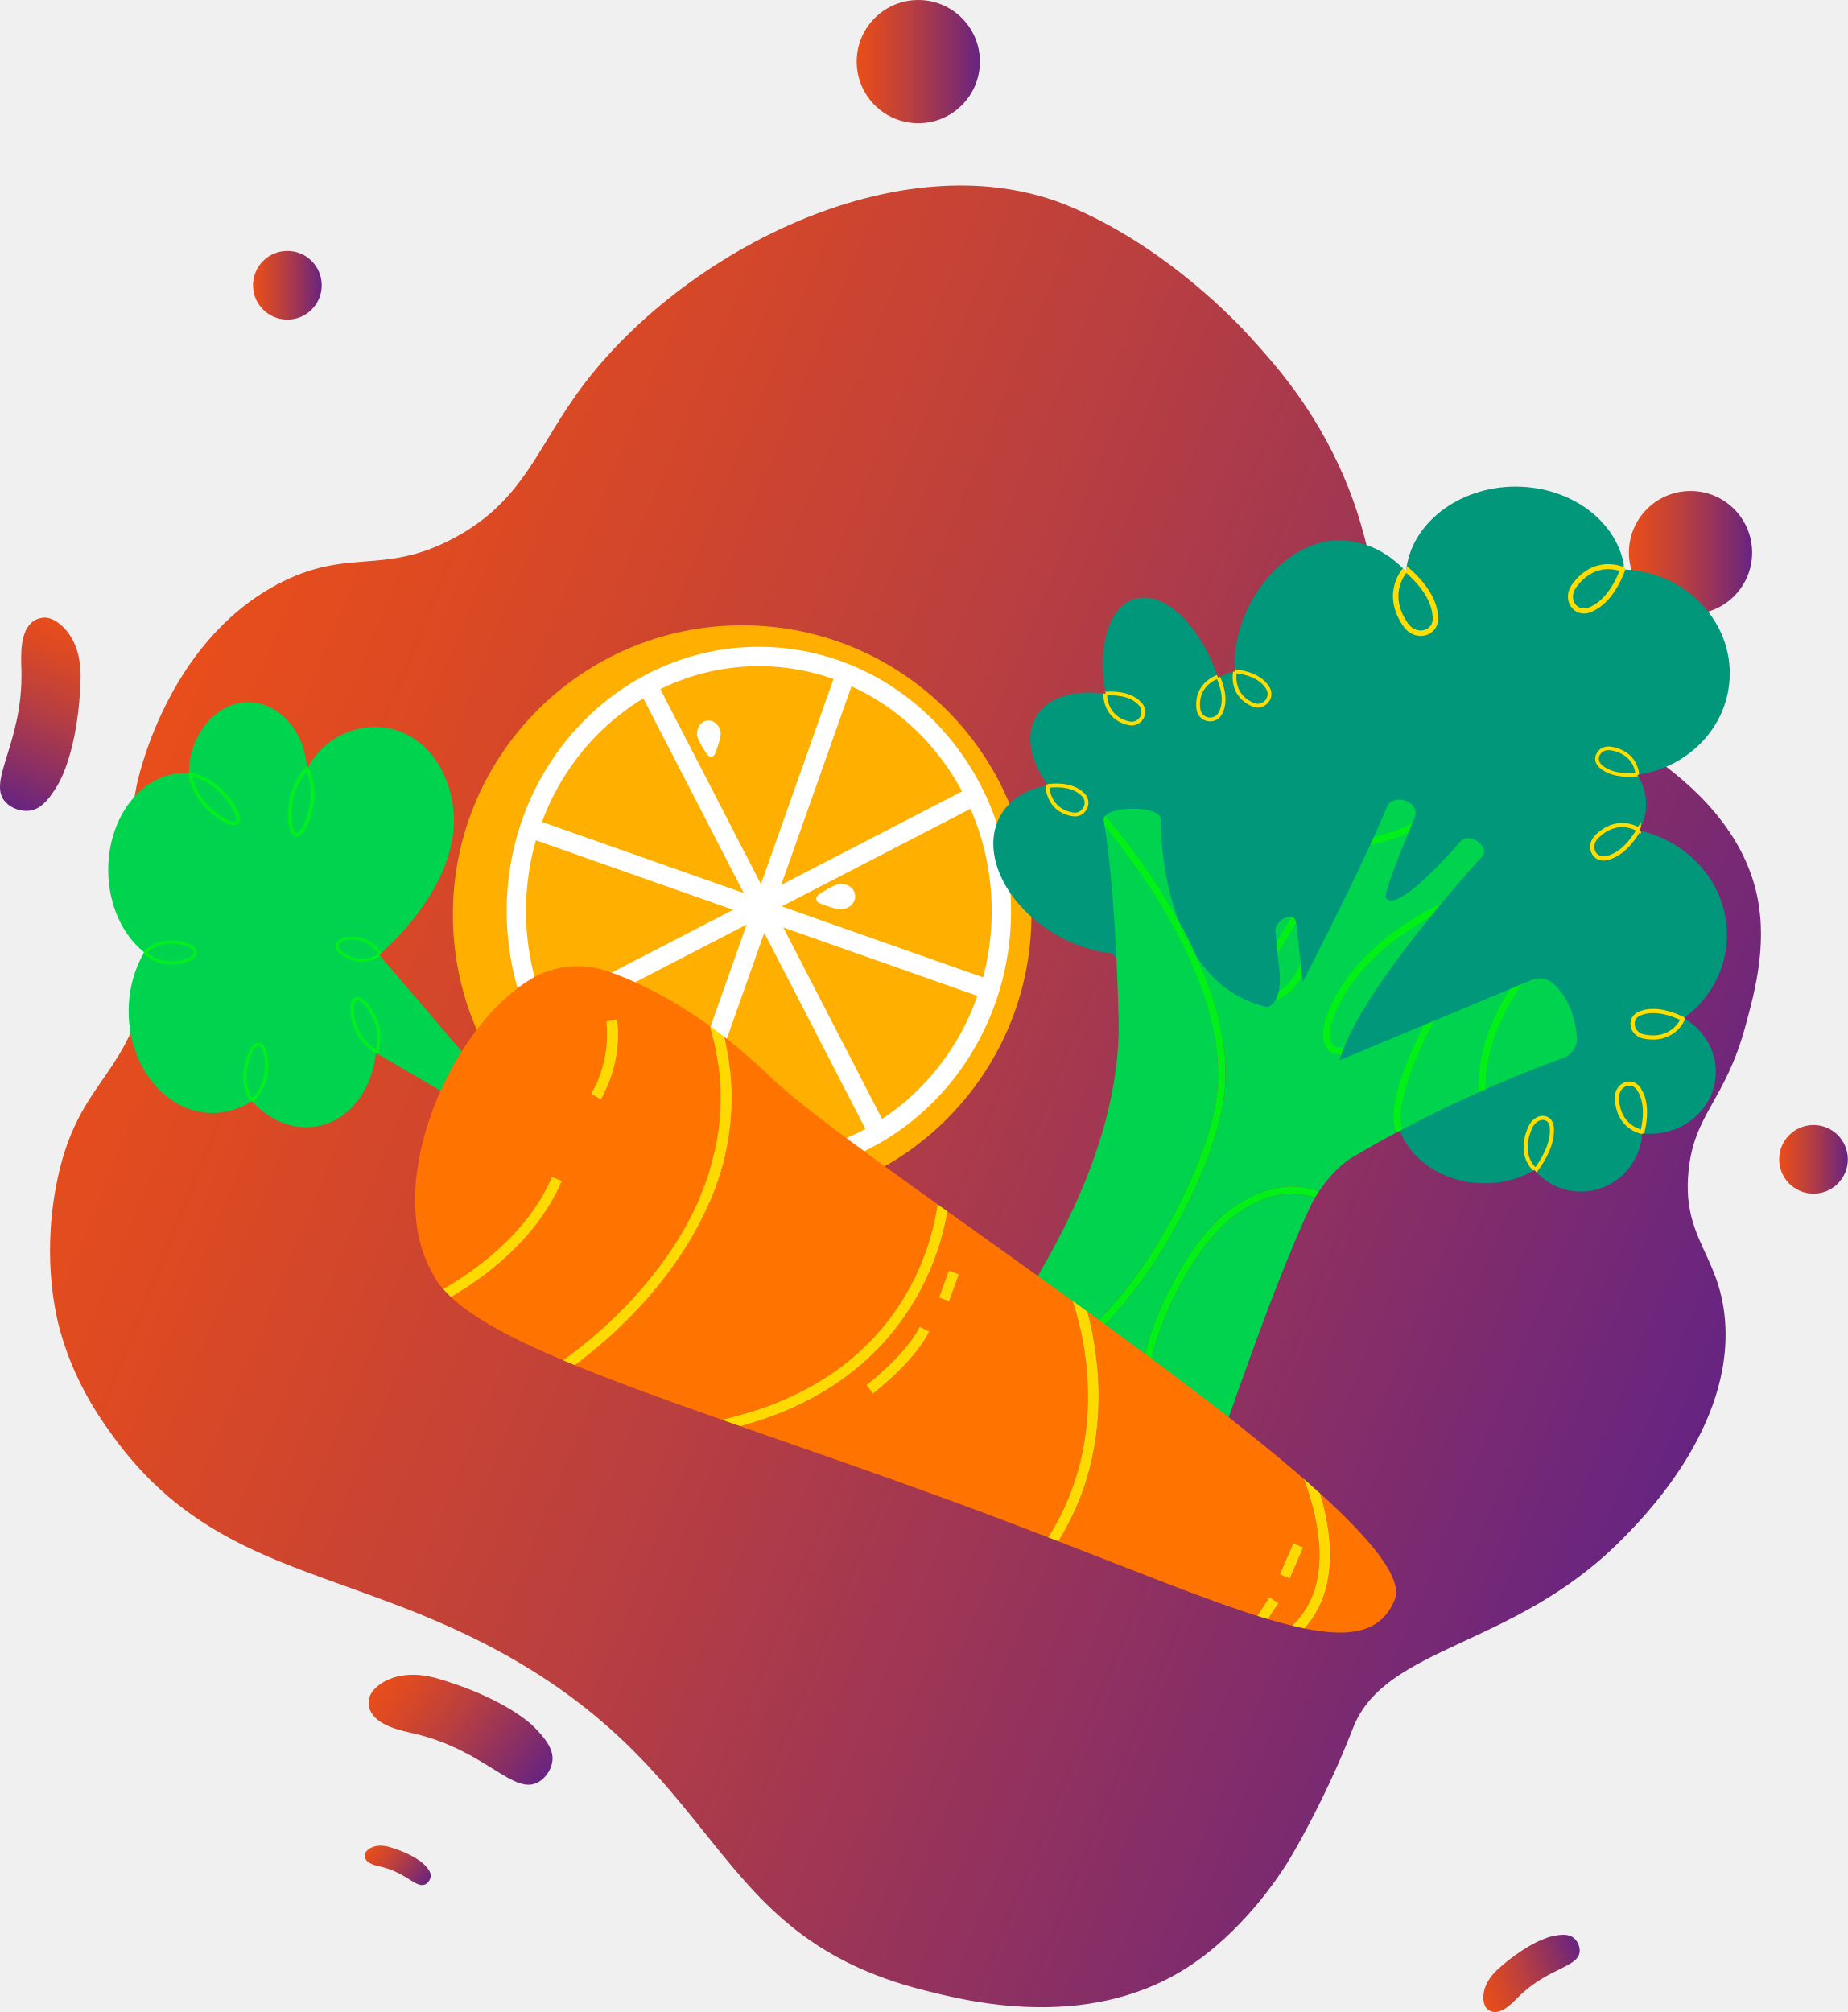
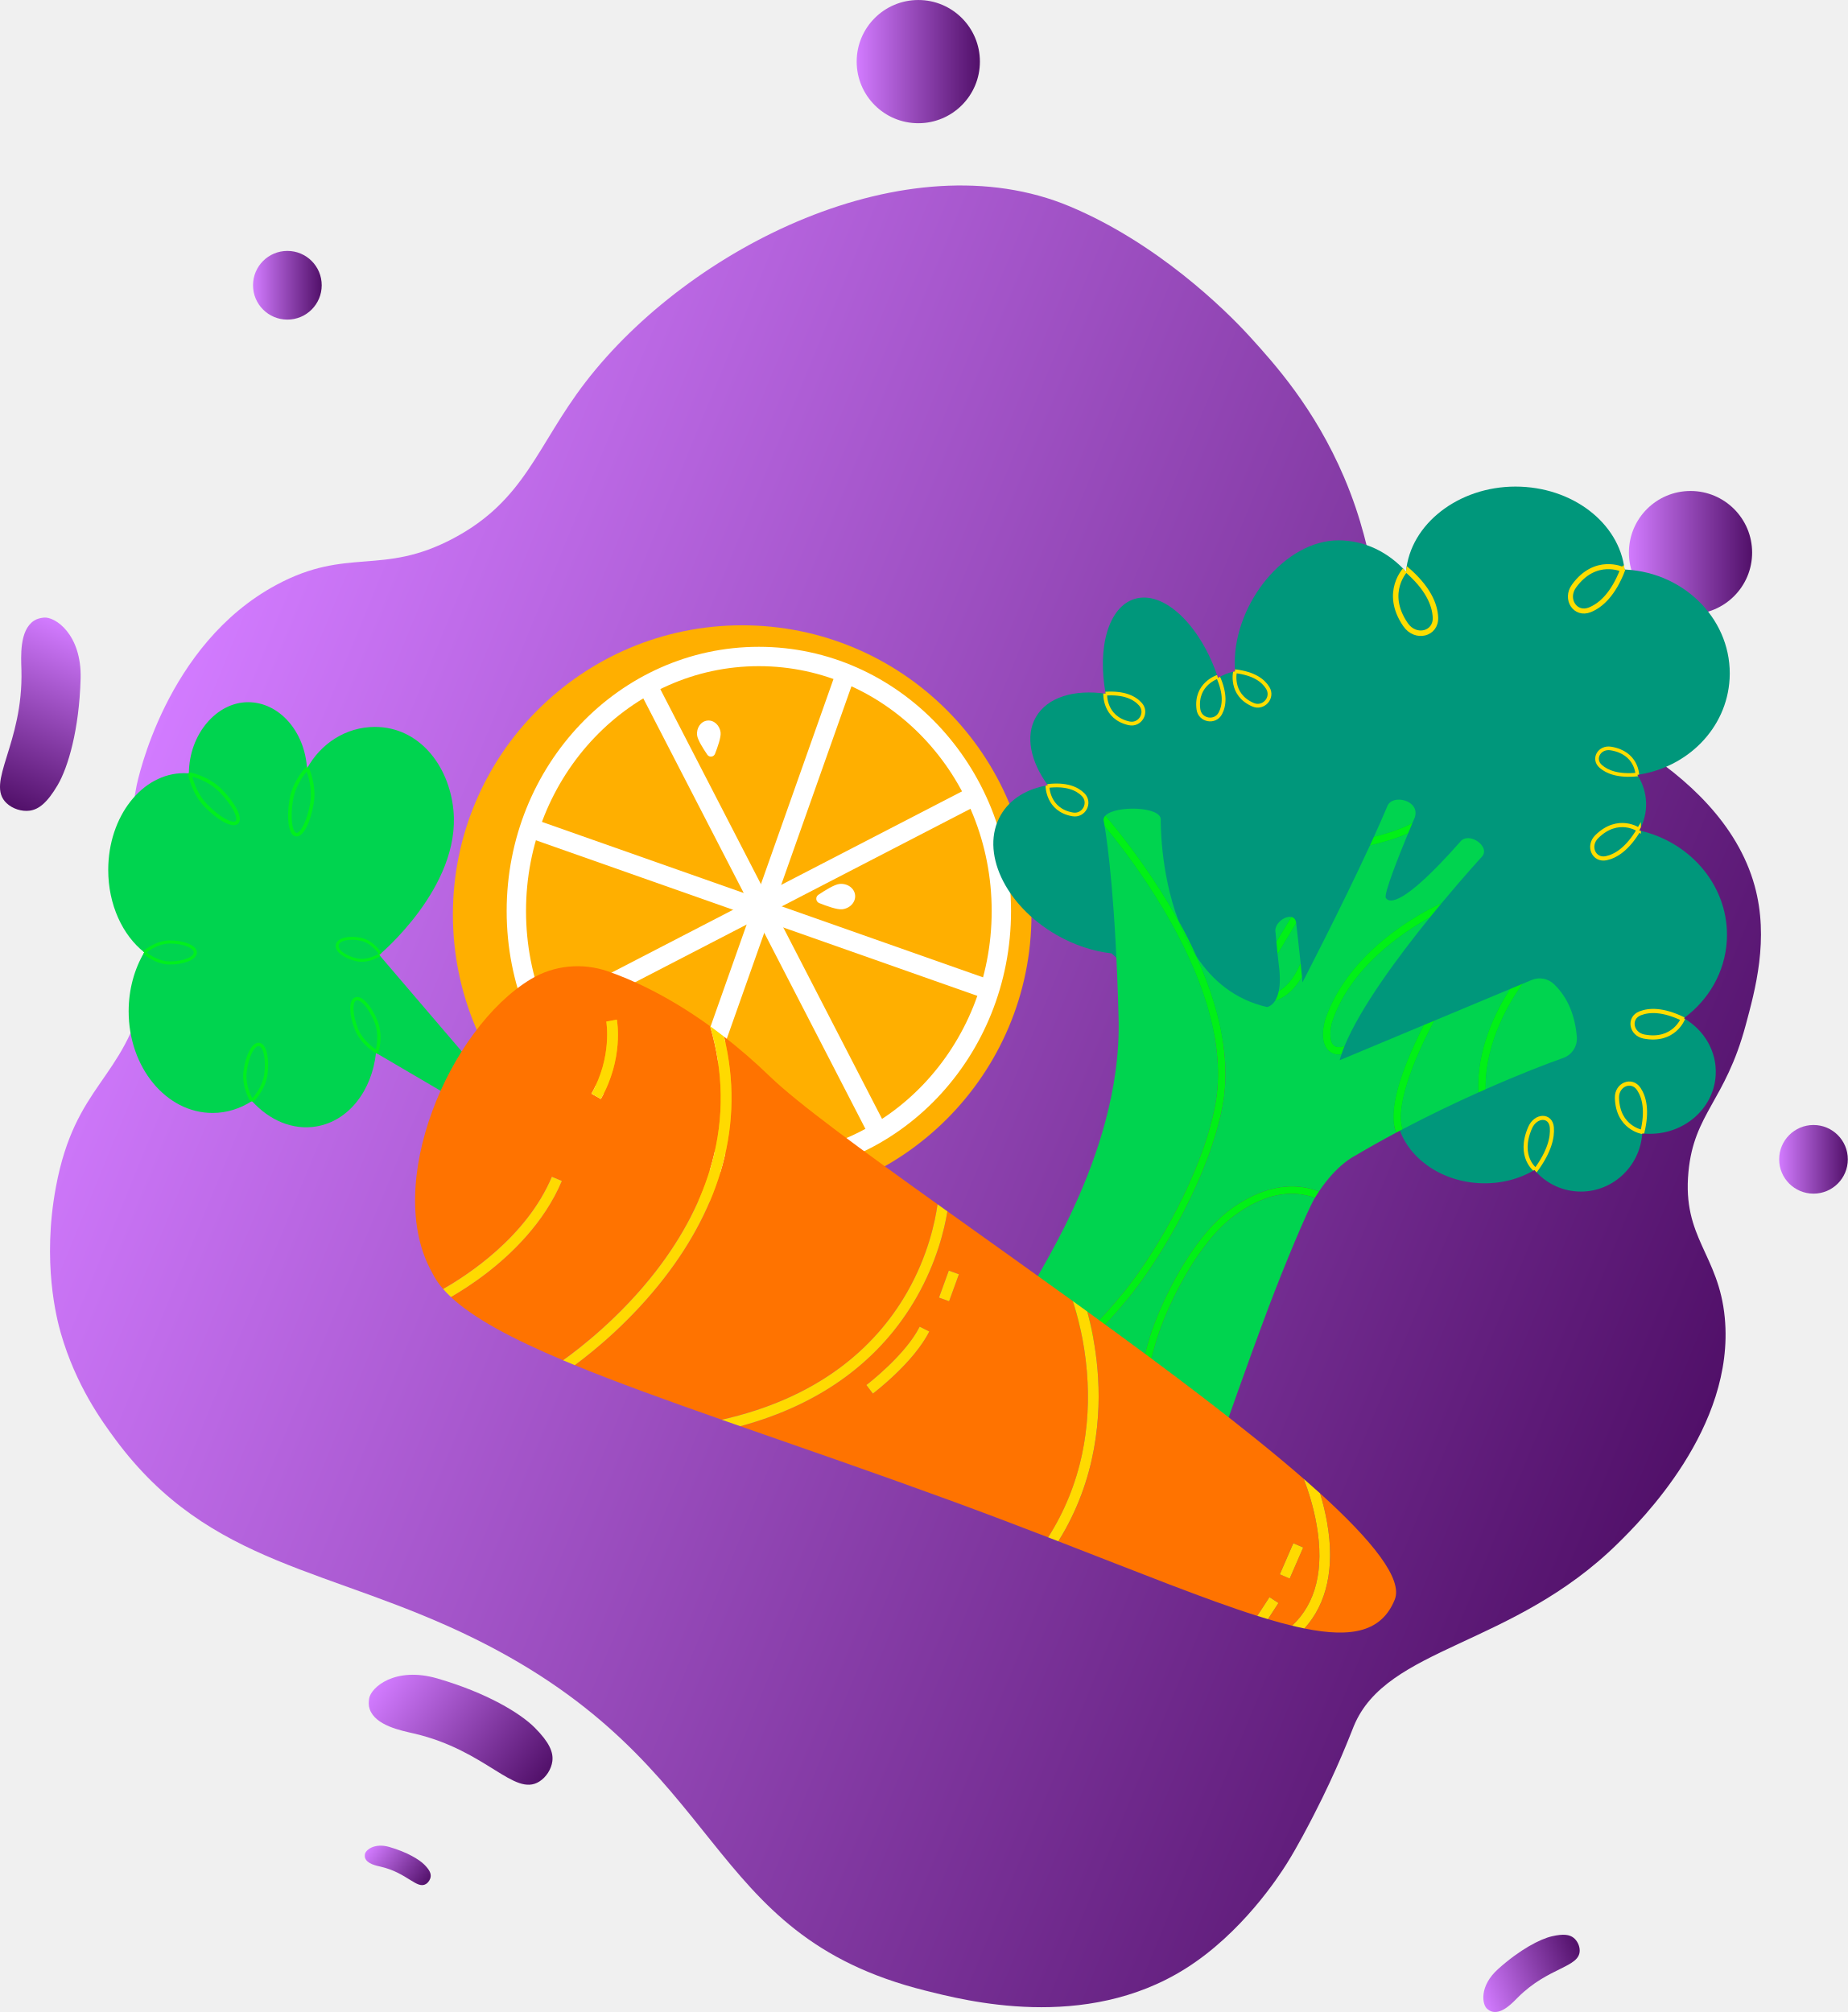
<svg xmlns="http://www.w3.org/2000/svg" xmlns:xlink="http://www.w3.org/1999/xlink" id="Capa_2" data-name="Capa 2" viewBox="0 0 1718.22 1871.07">
  <defs>
-     <linearGradient id="Degradado_sin_nombre_54" data-name="Degradado sin nombre 54" x1="1741.77" y1="5287.55" x2="3320.83" y2="5287.55" gradientTransform="translate(533.02 -4854.33) rotate(22.33)" gradientUnits="userSpaceOnUse">
-       <stop offset="0" stop-color="#e84e1b" />
-       <stop offset=".15" stop-color="#db4924" />
-       <stop offset=".43" stop-color="#ba3f3f" />
-       <stop offset=".81" stop-color="#842d69" />
-       <stop offset="1" stop-color="#662482" />
+     <linearGradient id="Degradado_sin_nombre_728" data-name="Degradado sin nombre 728" x1="1741.77" y1="5287.55" x2="3320.83" y2="5287.55" gradientTransform="translate(533.02 -4854.33) rotate(22.33)" gradientUnits="userSpaceOnUse">
+       <stop offset="0" stop-color="#d27bff" />
+       <stop offset="1" stop-color="#511069" />
    </linearGradient>
-     <linearGradient id="Degradado_sin_nombre_54-2" data-name="Degradado sin nombre 54" x1="796.59" y1="57.3" x2="911.19" y2="57.3" gradientTransform="matrix(1,0,0,1,0,0)" xlink:href="#Degradado_sin_nombre_54" />
-     <linearGradient id="Degradado_sin_nombre_54-3" data-name="Degradado sin nombre 54" x1="235.26" y1="265.28" x2="299.16" y2="265.28" gradientTransform="matrix(1,0,0,1,0,0)" xlink:href="#Degradado_sin_nombre_54" />
-     <linearGradient id="Degradado_sin_nombre_54-4" data-name="Degradado sin nombre 54" x1="1514.64" y1="513.88" x2="1629.25" y2="513.88" gradientTransform="matrix(1,0,0,1,0,0)" xlink:href="#Degradado_sin_nombre_54" />
-     <linearGradient id="Degradado_sin_nombre_54-5" data-name="Degradado sin nombre 54" x1="1654.37" y1="1078.12" x2="1718.22" y2="1078.12" gradientTransform="matrix(1,0,0,1,0,0)" xlink:href="#Degradado_sin_nombre_54" />
-     <linearGradient id="Degradado_sin_nombre_54-6" data-name="Degradado sin nombre 54" x1="3727.54" y1="6427.31" x2="3903.53" y2="6427.31" gradientTransform="translate(1244.3 -5822.78) rotate(36.94)" xlink:href="#Degradado_sin_nombre_54" />
-     <linearGradient id="Degradado_sin_nombre_54-7" data-name="Degradado sin nombre 54" x1="17343.03" y1="7332.22" x2="17519.01" y2="7332.22" gradientTransform="translate(13437.06 -12676.33) rotate(112.31)" xlink:href="#Degradado_sin_nombre_54" />
-     <linearGradient id="Degradado_sin_nombre_54-8" data-name="Degradado sin nombre 54" x1="-41" y1="-4606.33" x2="60.72" y2="-4606.33" gradientTransform="translate(3081.78 6130.93) rotate(-21.23)" xlink:href="#Degradado_sin_nombre_54" />
-     <linearGradient id="Degradado_sin_nombre_54-9" data-name="Degradado sin nombre 54" x1="3812.34" y1="6564.82" x2="3875.5" y2="6564.82" gradientTransform="translate(1244.3 -5822.78) rotate(36.94)" xlink:href="#Degradado_sin_nombre_54" />
+     <linearGradient id="Degradado_sin_nombre_728-2" data-name="Degradado sin nombre 728" x1="796.59" y1="57.3" x2="911.19" y2="57.3" gradientTransform="matrix(1,0,0,1,0,0)" xlink:href="#Degradado_sin_nombre_728" />
+     <linearGradient id="Degradado_sin_nombre_728-3" data-name="Degradado sin nombre 728" x1="235.26" y1="265.28" x2="299.16" y2="265.28" gradientTransform="matrix(1,0,0,1,0,0)" xlink:href="#Degradado_sin_nombre_728" />
+     <linearGradient id="Degradado_sin_nombre_728-4" data-name="Degradado sin nombre 728" x1="1514.64" y1="513.88" x2="1629.25" y2="513.88" gradientTransform="matrix(1,0,0,1,0,0)" xlink:href="#Degradado_sin_nombre_728" />
+     <linearGradient id="Degradado_sin_nombre_728-5" data-name="Degradado sin nombre 728" x1="1654.37" y1="1078.12" x2="1718.22" y2="1078.12" gradientTransform="matrix(1,0,0,1,0,0)" xlink:href="#Degradado_sin_nombre_728" />
+     <linearGradient id="Degradado_sin_nombre_728-6" data-name="Degradado sin nombre 728" x1="3727.54" y1="6427.31" x2="3903.53" y2="6427.31" gradientTransform="translate(1244.3 -5822.78) rotate(36.94)" xlink:href="#Degradado_sin_nombre_728" />
+     <linearGradient id="Degradado_sin_nombre_728-7" data-name="Degradado sin nombre 728" x1="17343.03" y1="7332.22" x2="17519.01" y2="7332.22" gradientTransform="translate(13437.06 -12676.33) rotate(112.31)" xlink:href="#Degradado_sin_nombre_728" />
+     <linearGradient id="Degradado_sin_nombre_728-8" data-name="Degradado sin nombre 728" x1="-41" y1="-4606.33" x2="60.72" y2="-4606.33" gradientTransform="translate(3081.78 6130.93) rotate(-21.23)" xlink:href="#Degradado_sin_nombre_728" />
+     <linearGradient id="Degradado_sin_nombre_728-9" data-name="Degradado sin nombre 728" x1="3812.34" y1="6564.82" x2="3875.5" y2="6564.82" gradientTransform="translate(1244.3 -5822.78) rotate(36.94)" xlink:href="#Degradado_sin_nombre_728" />
    <clipPath id="clippath">
      <path d="m435.63,985.11l-83-97.11s76-63,69-134.5c-4.17-42.6-32.68-77.5-73-77.5-26.98,0-50.53,15.55-63.16,38.66-2.05-34.46-25.81-61.66-54.84-61.66s-54.85,29.61-54.99,66.19c-1.49-.12-2.99-.19-4.51-.19-38.94,0-70.5,40.29-70.5,90,0,32.38,13.4,60.76,33.5,76.62-9.13,15.47-14.5,34.42-14.5,54.88,0,52.19,34.92,94.5,78,94.5,13.26,0,25.74-4.01,36.67-11.08,16.05,17.86,37.9,27.37,59.97,23.6,30.09-5.13,51.58-33.4,55.35-68.36l62.46,36.62,23.56-30.68Z" style="fill: #00d44f;" />
    </clipPath>
    <clipPath id="clippath-1">
      <path d="m1608.3,631.34c2.99-52.97-40.17-98.49-96.41-101.67-.42-.02-.83-.04-1.25-.06-5.03-43.28-48.56-77.11-101.51-77.11s-97.85,34.9-101.72,79.17c-16.15-18.03-38.32-29.17-62.78-29.17-49.43,0-96.5,57.94-96.5,114,0,2.65.11,5.25.31,7.8-5.76,1.08-11.12,3.2-15.83,6.15-16.18-49.1-50.47-81.79-77.65-73.44-24.19,7.43-34.78,44.9-26.85,88.09-29.1-4.17-54.12,3.12-64.81,21.65-10.17,17.61-5.08,41.34,11.03,63.5-19.14,3.2-35,12.53-43.75,27.68-19.51,33.79,3.6,83.65,51.61,111.37,16.9,9.76,34.63,15.45,51.37,17.29,46.27,42,154,130.77,266.59,159.92,7.99,29.03,37.98,51.67,74.98,53.76,19.26,1.09,37.26-3.58,51.69-12.23,9.76,11.48,23.9,19.08,39.99,19.99,31.26,1.77,58.09-22.36,60.27-54.02,1.11.12,2.22.21,3.35.28,34.06,1.93,63.13-22.47,64.94-54.49,1.25-22.1-10.82-42.05-29.62-52.93,22.95-16.88,38.29-42.66,39.96-72.26,2.76-48.77-32.5-91.42-81.45-102.33,3.64-6.46,5.89-13.76,6.33-21.56.62-10.98-2.42-21.38-8.1-30.14,46.52-6.64,83.2-43.17,85.8-89.25Z" style="fill: #00977b;" />
    </clipPath>
  </defs>
-   <g id="cartazanahoria">
+   <g id="fondo_0">
    <g>
-       <path d="m126.83,731.61c1.14-5.8,27.32-132.45,130.16-187.7,66.51-35.73,97.99-7.89,164.62-43.28,67-35.58,77.52-86.2,122.53-144.86,96.79-126.13,299.49-227.16,450.57-163.84,80.55,33.76,143.67,94.86,168.07,121.78,22.11,24.39,59.44,65.58,86.93,129.91,34.22,80.1,21.6,122.2,62.88,160.69,27.12,25.29,45.2,18.89,101.07,38.51,28.67,10.07,185.94,65.3,217.91,180.9,13.7,49.55.43,97.1-8.34,129.72-19.04,70.82-48.06,81.79-53.21,136.44-5.8,61.47,28.19,76.45,33.8,135.65,9.69,102.25-78.95,189.58-99.13,209.49-98.29,96.98-215.31,95.88-245.88,170.3-3.11,7.56-15.05,39.59-37.15,82.52-4.13,8.03-14.72,28.64-25.05,45.12-7.73,12.33-41.89,64.78-94.21,97.73-93.81,59.09-205.38,29.6-241.93,20.48-210.56-52.57-180.52-208.85-417.93-326.68-135.27-67.13-247.2-67.03-335.23-185.9-12.69-17.14-36.72-50.19-50.73-98.73-3.9-13.49-17.59-66.14-4.61-135.9,17.91-96.26,63.3-99.17,82.68-182.89,20.2-87.27-25.27-100.78-7.82-189.47Z" style="fill: url(#Degradado_sin_nombre_54);" />
-       <circle cx="853.89" cy="57.3" r="57.29" style="fill: url(#Degradado_sin_nombre_54-2);" />
-       <circle cx="267.21" cy="265.28" r="31.94" style="fill: url(#Degradado_sin_nombre_54-3);" />
-       <circle cx="1571.95" cy="513.88" r="57.29" style="fill: url(#Degradado_sin_nombre_54-4);" />
-       <circle cx="1686.3" cy="1078.12" r="31.92" style="fill: url(#Degradado_sin_nombre_54-5);" />
-       <path d="m385.06,1612.12c-11.8-2.74-35.97-7.29-41.3-22.72-1.15-3.32-.98-6.59-.53-9.72,1.51-10.38,24.04-30.25,63.54-18.76,45.75,13.3,76.92,32.13,90.44,45.7,13.63,13.67,17.45,22.88,16.41,31.21-.91,7.31-5.67,14.91-12.2,18.97-23.37,14.53-49-29.02-116.37-44.68Z" style="fill: url(#Degradado_sin_nombre_54-6);" />
-       <path d="m19.92,623.01c-.33-12.12-2.03-36.64,11.55-45.7,2.92-1.95,6.12-2.62,9.27-2.97,10.42-1.16,35.34,15.62,34.21,56.74-1.31,47.63-11.66,82.54-21.37,99.06-9.79,16.64-17.73,22.66-26.05,23.76-7.3.97-15.86-1.72-21.44-7.01-19.96-18.94,15.7-54.74,13.83-123.88Z" style="fill: url(#Degradado_sin_nombre_54-7);" />
-       <path d="m1411.5,1857.44c-4.95,4.96-14.54,15.44-23.74,13.36-1.98-.45-3.53-1.52-4.94-2.7-4.64-3.9-7.53-21.03,10.15-36.92,20.48-18.41,39.23-27.98,50.01-30.49,10.87-2.53,16.55-1.6,20.33,1.45,3.31,2.67,5.6,7.33,5.6,11.77.01,15.9-29.18,15.22-57.41,43.53Z" style="fill: url(#Degradado_sin_nombre_54-8);" />
-       <path d="m354.32,1736c-4.24-.98-12.91-2.62-14.82-8.15-.41-1.19-.35-2.36-.19-3.49.54-3.73,8.63-10.86,22.8-6.73,16.42,4.77,27.6,11.53,32.46,16.4,4.89,4.91,6.26,8.21,5.89,11.2-.33,2.62-2.03,5.35-4.38,6.81-8.39,5.21-17.58-10.41-41.76-16.03Z" style="fill: url(#Degradado_sin_nombre_54-9);" />
+       <path d="m126.83,731.61c1.14-5.8,27.32-132.45,130.16-187.7,66.51-35.73,97.99-7.89,164.62-43.28,67-35.58,77.52-86.2,122.53-144.86,96.79-126.13,299.49-227.16,450.57-163.84,80.55,33.76,143.67,94.86,168.07,121.78,22.11,24.39,59.44,65.58,86.93,129.91,34.22,80.1,21.6,122.2,62.88,160.69,27.12,25.29,45.2,18.89,101.07,38.51,28.67,10.07,185.94,65.3,217.91,180.9,13.7,49.55.43,97.1-8.34,129.72-19.04,70.82-48.06,81.79-53.21,136.44-5.8,61.47,28.19,76.45,33.8,135.65,9.69,102.25-78.95,189.58-99.13,209.49-98.29,96.98-215.31,95.88-245.88,170.3-3.11,7.56-15.05,39.59-37.15,82.52-4.13,8.03-14.72,28.64-25.05,45.12-7.73,12.33-41.89,64.78-94.21,97.73-93.81,59.09-205.38,29.6-241.93,20.48-210.56-52.57-180.52-208.85-417.93-326.68-135.27-67.13-247.2-67.03-335.23-185.9-12.69-17.14-36.72-50.19-50.73-98.73-3.9-13.49-17.59-66.14-4.61-135.9,17.91-96.26,63.3-99.17,82.68-182.89,20.2-87.27-25.27-100.78-7.82-189.47Z" style="fill: url(#Degradado_sin_nombre_728);" />
+       <circle cx="853.89" cy="57.3" r="57.29" style="fill: url(#Degradado_sin_nombre_728-2);" />
+       <circle cx="267.21" cy="265.28" r="31.94" style="fill: url(#Degradado_sin_nombre_728-3);" />
+       <circle cx="1571.95" cy="513.88" r="57.29" style="fill: url(#Degradado_sin_nombre_728-4);" />
+       <circle cx="1686.3" cy="1078.12" r="31.92" style="fill: url(#Degradado_sin_nombre_728-5);" />
+       <path d="m385.06,1612.12c-11.8-2.74-35.97-7.29-41.3-22.72-1.15-3.32-.98-6.59-.53-9.72,1.51-10.38,24.04-30.25,63.54-18.76,45.75,13.3,76.92,32.13,90.44,45.7,13.63,13.67,17.45,22.88,16.41,31.21-.91,7.31-5.67,14.91-12.2,18.97-23.37,14.53-49-29.02-116.37-44.68Z" style="fill: url(#Degradado_sin_nombre_728-6);" />
+       <path d="m19.92,623.01c-.33-12.12-2.03-36.64,11.55-45.7,2.92-1.95,6.12-2.62,9.27-2.97,10.42-1.16,35.34,15.62,34.21,56.74-1.31,47.63-11.66,82.54-21.37,99.06-9.79,16.64-17.73,22.66-26.05,23.76-7.3.97-15.86-1.72-21.44-7.01-19.96-18.94,15.7-54.74,13.83-123.88Z" style="fill: url(#Degradado_sin_nombre_728-7);" />
+       <path d="m1411.5,1857.44c-4.95,4.96-14.54,15.44-23.74,13.36-1.98-.45-3.53-1.52-4.94-2.7-4.64-3.9-7.53-21.03,10.15-36.92,20.48-18.41,39.23-27.98,50.01-30.49,10.87-2.53,16.55-1.6,20.33,1.45,3.31,2.67,5.6,7.33,5.6,11.77.01,15.9-29.18,15.22-57.41,43.53Z" style="fill: url(#Degradado_sin_nombre_728-8);" />
+       <path d="m354.32,1736c-4.24-.98-12.91-2.62-14.82-8.15-.41-1.19-.35-2.36-.19-3.49.54-3.73,8.63-10.86,22.8-6.73,16.42,4.77,27.6,11.53,32.46,16.4,4.89,4.91,6.26,8.21,5.89,11.2-.33,2.62-2.03,5.35-4.38,6.81-8.39,5.21-17.58-10.41-41.76-16.03Z" style="fill: url(#Degradado_sin_nombre_728-9);" />
    </g>
    <g id="_1_zanahoria_brocoli" data-name="1 zanahoria brocoli">
      <g>
        <circle cx="690.13" cy="850.5" r="269" style="fill: #ffaf00;" />
        <ellipse cx="705.63" cy="847.25" rx="225.5" ry="236.75" style="fill: none; stroke: #fff; stroke-miterlimit: 10; stroke-width: 18px;" />
        <line x1="601.88" y1="636.99" x2="816.67" y2="1053.35" style="fill: none; stroke: #fff; stroke-miterlimit: 10; stroke-width: 18px;" />
        <line x1="502.01" y1="949.11" x2="906.62" y2="739.81" style="fill: none; stroke: #fff; stroke-miterlimit: 10; stroke-width: 18px;" />
        <line x1="785.82" y1="627.95" x2="629.6" y2="1069.63" style="fill: none; stroke: #fff; stroke-miterlimit: 10; stroke-width: 18px;" />
        <line x1="490.02" y1="768.97" x2="919.66" y2="920.39" style="fill: none; stroke: #fff; stroke-miterlimit: 10; stroke-width: 18px;" />
        <path d="m670.07,681.29c.48,4.24-2.71,13.39-5.22,19.76-1.19,3.03-5.29,3.5-7.13.81-3.87-5.65-9.03-13.85-9.51-18.09-.78-6.86,3.48-12.98,9.52-13.66s11.56,4.32,12.34,11.18Z" style="fill: #fff;" />
        <path d="m783.01,845.59c-4.57.49-14.39-3.01-21.23-5.76-3.26-1.31-3.73-5.72-.82-7.68,6.11-4.12,14.97-9.62,19.54-10.1,7.39-.79,13.94,3.84,14.63,10.35.69,6.5-4.73,12.41-12.12,13.2Z" style="fill: #fff;" />
      </g>
      <g>
        <path d="m435.63,985.11l-83-97.11s76-63,69-134.5c-4.17-42.6-32.68-77.5-73-77.5-26.98,0-50.53,15.55-63.16,38.66-2.05-34.46-25.81-61.66-54.84-61.66s-54.85,29.61-54.99,66.19c-1.49-.12-2.99-.19-4.51-.19-38.94,0-70.5,40.29-70.5,90,0,32.38,13.4,60.76,33.5,76.62-9.13,15.47-14.5,34.42-14.5,54.88,0,52.19,34.92,94.5,78,94.5,13.26,0,25.74-4.01,36.67-11.08,16.05,17.86,37.9,27.37,59.97,23.6,30.09-5.13,51.58-33.4,55.35-68.36l62.46,36.62,23.56-30.68Z" style="fill: #00d44f;" />
        <g style="clip-path: url(#clippath); fill: none;">
          <g>
            <path d="m181.63,885.75c0,5.38-10.63,9.75-23.75,9.75s-23.75-9.75-23.75-9.75c0,0,10.63-9.75,23.75-9.75s23.75,4.37,23.75,9.75Z" style="fill: none; stroke: #00ef1e; stroke-miterlimit: 10; stroke-width: 2.88px;" />
            <path d="m220.27,764.75c-3.86,3.76-16.75-3.22-28.79-15.58-12.05-12.36-14.83-29.19-14.83-29.19,0,0,16.75,3.22,28.79,15.58,12.05,12.36,18.68,25.43,14.83,29.19Z" style="fill: none; stroke: #00ef1e; stroke-miterlimit: 10; stroke-width: 3.31px;" />
            <path d="m275.29,776.19c-5.31-.89-7.3-15.41-4.45-32.44s14.79-29.21,14.79-29.21c0,0,7.3,15.41,4.45,32.44-2.86,17.02-9.47,30.1-14.79,29.21Z" style="fill: none; stroke: #00ef1e; stroke-miterlimit: 10; stroke-width: 3.31px;" />
            <path d="m313.59,878.65c1.15-5.26,11.12-7.55,22.26-5.12,11.15,2.43,18.11,13.93,18.11,13.93,0,0-11.12,7.55-22.26,5.12-11.15-2.43-19.25-8.67-18.11-13.93Z" style="fill: none; stroke: #00ef1e; stroke-miterlimit: 10; stroke-width: 2.69px;" />
            <path d="m330.71,928.97c5-2,13.47,7.4,18.93,21,5.46,13.6.83,28.26.83,28.26,0,0-13.47-7.4-18.93-21-5.46-13.6-5.83-26.26-.83-28.26Z" style="fill: none; stroke: #00ef1e; stroke-miterlimit: 10; stroke-width: 3.05px;" />
            <path d="m240.92,971.27c5.34.68,8.18,13.01,6.34,27.55-1.84,14.54-13,25.11-13,25.11,0,0-8.18-13.01-6.34-27.55,1.84-14.54,7.66-25.78,13-25.11Z" style="fill: none; stroke: #00ef1e; stroke-miterlimit: 10; stroke-width: 3.05px;" />
          </g>
        </g>
      </g>
      <g>
        <path d="m1608.3,631.34c2.99-52.97-40.17-98.49-96.41-101.67-.42-.02-.83-.04-1.25-.06-5.03-43.28-48.56-77.11-101.51-77.11s-97.85,34.9-101.72,79.17c-16.15-18.03-38.32-29.17-62.78-29.17-49.43,0-96.5,57.94-96.5,114,0,2.65.11,5.25.31,7.8-5.76,1.08-11.12,3.2-15.83,6.15-16.18-49.1-50.47-81.79-77.65-73.44-24.19,7.43-34.78,44.9-26.85,88.09-29.1-4.17-54.12,3.12-64.81,21.65-10.17,17.61-5.08,41.34,11.03,63.5-19.14,3.2-35,12.53-43.75,27.68-19.51,33.79,3.6,83.65,51.61,111.37,16.9,9.76,34.63,15.45,51.37,17.29,46.27,42,154,130.77,266.59,159.92,7.99,29.03,37.98,51.67,74.98,53.76,19.26,1.09,37.26-3.58,51.69-12.23,9.76,11.48,23.9,19.08,39.99,19.99,31.26,1.77,58.09-22.36,60.27-54.02,1.11.12,2.22.21,3.35.28,34.06,1.93,63.13-22.47,64.94-54.49,1.25-22.1-10.82-42.05-29.62-52.93,22.95-16.88,38.29-42.66,39.96-72.26,2.76-48.77-32.5-91.42-81.45-102.33,3.64-6.46,5.89-13.76,6.33-21.56.62-10.98-2.42-21.38-8.1-30.14,46.52-6.64,83.2-43.17,85.8-89.25Z" style="fill: #00977b;" />
        <g style="clip-path: url(#clippath-1); fill: none;">
          <g>
            <path d="m1027.69,645.07s-1.27,22.23,22.06,27.57c10.33,2.36,17.73-9.96,10.64-17.83-5.44-6.05-15.2-10.93-32.7-9.73Z" style="fill: none; stroke: #fd0; stroke-miterlimit: 10; stroke-width: 3.51px;" />
            <path d="m974,730.95s-.13,22.27,23.44,26.4c10.44,1.83,17.2-10.85,9.71-18.36-5.74-5.76-15.74-10.14-33.15-8.04Z" style="fill: none; stroke: #fd0; stroke-miterlimit: 10; stroke-width: 3.51px;" />
            <path d="m1132.57,629.3s-21.29,6.51-18.22,30.24c1.36,10.51,15.48,13.19,20.42,3.81,3.79-7.2,4.99-18.05-2.2-34.05Z" style="fill: none; stroke: #fd0; stroke-miterlimit: 10; stroke-width: 3.51px;" />
            <path d="m1148.49,624.22s-5.32,21.62,16.63,31.14c9.72,4.22,19.26-6.54,13.73-15.58-4.24-6.94-12.94-13.53-30.36-15.56Z" style="fill: none; stroke: #fd0; stroke-miterlimit: 10; stroke-width: 3.51px;" />
            <path d="m1307.4,529.19s-21.34,21.42-.38,51.8c9.28,13.45,28.51,8.73,27.75-6.91-.58-12-6.97-27.44-27.37-44.89Z" style="fill: none; stroke: #fd0; stroke-miterlimit: 10; stroke-width: 5.08px;" />
            <path d="m1508.97,529.61s-25.34-12.13-45.34,15.38c-8.86,12.19,1.24,27.53,14.67,22.12,10.3-4.15,21.78-14.41,30.68-37.51Z" style="fill: none; stroke: #fd0; stroke-miterlimit: 10; stroke-width: 4.7px;" />
            <path d="m1522.47,720.28s-.38-20.22-24.54-24.2c-10.7-1.76-17.31,9.69-9.5,16.58,6,5.29,16.31,9.36,34.04,7.62Z" style="fill: none; stroke: #fd0; stroke-miterlimit: 10; stroke-width: 3.38px;" />
            <path d="m1523.88,771.68s-19.01-13.35-39.07,6.34c-8.89,8.73-2.75,22.62,8.93,20.04,8.96-1.98,19.73-8.77,30.14-26.39Z" style="fill: none; stroke: #fd0; stroke-miterlimit: 10; stroke-width: 3.88px;" />
            <path d="m1527.23,1052.68s-22.95-3.61-23.68-31.72c-.33-12.45,13.74-18.17,20.35-8.2,5.07,7.65,8.09,20.02,3.33,39.92Z" style="fill: none; stroke: #fd0; stroke-miterlimit: 10; stroke-width: 3.88px;" />
            <path d="m1564.83,947.53s-8.38,21.66-36.01,16.44c-12.24-2.32-14.86-17.28-3.71-21.63,8.55-3.34,21.28-3.67,39.72,5.19Z" style="fill: none; stroke: #fd0; stroke-miterlimit: 10; stroke-width: 3.88px;" />
            <path d="m1428.08,1088.17s-17.14-12.09-5.32-39.39c5.24-12.1,19.26-12.32,20.25-.25.76,9.26-2.24,22.29-14.93,39.64Z" style="fill: none; stroke: #fd0; stroke-miterlimit: 10; stroke-width: 3.79px;" />
          </g>
        </g>
      </g>
      <g>
        <path d="m1048.01,1197.6c26.87-33.96,69.49-105.8,81.81-169.46,5.39-27.86,2.8-59.49-7.7-94.03-8.45-27.81-22.02-57.52-40.32-88.32-20.17-33.94-41.74-61.77-54.6-77.36,2.78,16.85,10.23,70.9,12.94,179.06,3.28,131.14-86.91,252.2-83,255,.17-.1,23.24,16.38,52.82,37.62,10.25-10.12,23.85-24.56,38.06-42.52Z" style="fill: #00d44f;" />
        <path d="m1315.63,760c5.04-15.85-20.83-21.89-25.5-10.5-3.72,8.87-7.99,18.56-12.58,28.65,11.42-2.86,25.86-7.25,35.9-13,1.36-3.22,2.18-5.15,2.18-5.15Z" style="fill: #00d44f;" />
        <path d="m1095.75,856.06c-17.38-46.08-16.39-94.06-16.39-94.06-.11-12.14-42.14-13.1-51.43-3.58,11.95,14.08,36.79,44.95,59.81,83.69,2.78,4.68,5.44,9.33,8,13.95Z" style="fill: #00d44f;" />
        <path d="m1238.5,951.45c-2.51,10.3-1.64,18.17,2.33,21.06,2.26,1.64,5.61,1.63,9.51.05,14.67-35.56,49.52-82.7,79.13-119.26-25.13,13.91-74.53,46.87-90.97,98.15Z" style="fill: #00d44f;" />
        <path d="m1148.2,1130.32c-34.34,25.25-60.78,81.09-70.2,108.39-5.97,17.3-9.17,32.66-10.81,42.55,22.45,16.16,43.19,31.1,56.26,40.52,8.84,6.37,14.18,10.22,14.18,10.22,0,0,21.12-60.86,41.94-116.17,13.98-37.14,35.83-89.78,43.06-101.83,0,0,.01-.02.02-.03-23.27-8.37-48.3-2.88-74.44,16.35Z" style="fill: #00d44f;" />
        <path d="m1208.93,896.3l.57.24c-1.68-16.24-3.69-33.36-4.23-37.88l-17.3,28.62c.39,3.85.8,7.52,1.16,10.21,1.45,10.71,1.13,18.48-.05,24.12,6.56-3.76,13.81-11.16,19.84-25.32Z" style="fill: #00d44f;" />
        <path d="m1466.24,964.17c-1.7-19.63-8.15-36.3-21.17-48.89-5.53-5.34-13.69-6.92-20.78-3.96l-8.32,3.48c-9.91,13.68-35.47,53.4-34.47,98.09,31.36-13.85,57.29-23.85,72-29,8.25-2.89,13.49-11.01,12.74-19.72Z" style="fill: #00d44f;" />
        <path d="m1403.96,919.82l-70.07,29.29c-13.76,25.33-37.85,77.89-29.51,100.94,24.5-12.88,48.5-24.35,70.22-34.09-1.94-40.68,16.9-76.89,29.36-96.15Z" style="fill: #00d44f;" />
        <path d="m1308.63,986.32c5.09-12.65,10.79-24.44,15.18-33l-78.18,32.68c.49-1.77,1.06-3.59,1.69-5.44-.81.11-1.6.18-2.37.18-3.08,0-5.88-.85-8.23-2.56-3.8-2.76-9.5-10.14-4.98-28.51l.06-.23c6.71-21.02,23.24-52.43,63.87-82.74,21.2-15.81,39.97-24.68,44.88-26.88,21.28-25.58,37.59-43.31,37.59-43.31,8.05-9.47-12.77-23.84-20.5-13.5-53,60-66,57-69,52-2.11-3.51,12.08-39.13,20.7-60-11.65,5.21-25.54,8.96-35.51,11.26-27.15,58.83-62.7,127.24-62.7,127.24-.14-1.61-.29-3.3-.45-5.04-5.41,9.31-13.42,18.54-24.9,22.22-.06.02-.12.03-.18.05-3.39,5.26-7.46,5.77-7.46,5.77-29.97-6.9-50.85-24.85-65.4-46.74,6.53,14.46,11.9,28.58,16.07,42.25,10.85,35.66,13.51,68.45,7.9,97.46-12.6,65.1-55.9,138.01-83.3,172.61-13.97,17.64-27.37,31.94-37.67,42.17,14.39,10.34,30.02,21.57,45.13,32.44,1.81-10.04,4.99-24.18,10.47-40.09,9.74-28.3,36.88-85.57,72.74-111.93,19.81-14.56,50.06-29.13,82.41-16.74,16.76-25.16,33.16-32.94,33.16-32.94,12.76-7.57,25.69-14.8,38.52-21.65-5.44-13.65-1.93-36.16,10.48-67.03Z" style="fill: #00d44f;" />
        <path d="m1186.13,867.5s.29,3.42.72,8.11l13.83-22.88c-6.29-1.17-16.5,6.65-14.55,14.77Z" style="fill: #00d44f;" />
        <path d="m1095.75,856.06c4.38,11.62,9.94,23.12,16.97,33.7-4.99-11.05-10.65-22.29-16.97-33.7Z" style="fill: #00f017;" />
        <path d="m1053.39,1202.09c27.4-34.6,70.71-107.51,83.3-172.61,5.61-29.01,2.95-61.8-7.9-97.46-4.16-13.67-9.54-27.79-16.07-42.25-7.03-10.58-12.59-22.08-16.97-33.7-2.56-4.63-5.22-9.28-8-13.95-23.03-38.73-47.87-69.61-59.81-83.69-1.17,1.2-1.82,2.56-1.8,4.08,0,0,.4,1.91,1.06,5.94,12.87,15.58,34.44,43.41,54.6,77.36,18.3,30.8,31.86,60.52,40.32,88.32,10.5,34.53,13.09,66.17,7.7,94.03-12.32,63.66-54.93,135.5-81.81,169.46-14.21,17.96-27.8,32.39-38.06,42.52,1.9,1.36,3.82,2.74,5.77,4.14,10.3-10.23,23.7-24.53,37.67-42.17Z" style="fill: #00f017;" />
        <path d="m1205.13,857.5c-.58-2.9-2.28-4.36-4.45-4.77l-13.83,22.88c.32,3.49.71,7.68,1.12,11.68l17.3-28.62c-.09-.74-.14-1.17-.14-1.17Z" style="fill: #00f017;" />
        <path d="m1210.68,908.46c-.35-3.77-.75-7.81-1.18-11.91l-.57-.24c-6.03,14.16-13.28,21.55-19.84,25.32-.84,4.02-2.1,6.96-3.49,9.11.06-.02.12-.03.18-.05,11.48-3.68,19.49-12.91,24.9-22.22Z" style="fill: #00f017;" />
        <path d="m1144.06,1124.68c-35.85,26.36-62.99,83.63-72.74,111.93-5.48,15.91-8.66,30.05-10.47,40.09,2.12,1.53,4.24,3.05,6.34,4.56,1.64-9.89,4.85-25.25,10.81-42.55,9.42-27.3,35.86-83.14,70.2-108.39,26.15-19.23,51.18-24.72,74.44-16.35,1.27-2.12,2.55-4.12,3.82-6.03-32.35-12.39-62.6,2.18-82.41,16.74Z" style="fill: #00f017;" />
        <path d="m1333.89,949.11l-10.08,4.21c-4.39,8.56-10.09,20.35-15.18,33-12.41,30.87-15.92,53.38-10.48,67.03,2.08-1.11,4.16-2.21,6.23-3.3-8.35-23.05,15.75-75.61,29.51-100.94Z" style="fill: #00f017;" />
        <path d="m1415.96,914.8l-12,5.02c-12.47,19.26-31.3,55.47-29.36,96.15,2.33-1.04,4.63-2.07,6.9-3.07-1-44.69,24.55-84.42,34.47-98.09Z" style="fill: #00f017;" />
        <path d="m1231.79,949.44l-.06.23c-4.52,18.36,1.18,25.74,4.98,28.51,2.36,1.71,5.16,2.56,8.23,2.56.77,0,1.57-.07,2.37-.18.88-2.59,1.89-5.26,3.02-8-3.9,1.58-7.25,1.59-9.51-.05-3.98-2.89-4.85-10.76-2.33-21.06,16.44-51.28,65.84-84.24,90.97-98.15,3.8-4.69,7.5-9.2,11.07-13.49-4.91,2.2-23.69,11.07-44.88,26.88-40.62,30.31-57.15,61.72-63.87,82.74Z" style="fill: #00f017;" />
        <path d="m1313.45,765.15c-10.04,5.75-24.48,10.14-35.9,13-1.22,2.68-2.46,5.39-3.72,8.12,9.96-2.3,23.86-6.05,35.51-11.26,1.62-3.91,3.03-7.29,4.11-9.86Z" style="fill: #00f017;" />
      </g>
      <g>
        <path d="m610.05,1181.93c25.19-32.6,42.72-66.61,52.09-101.07,11.34-41.7,10.7-84.27-1.89-126.58-39.66-28.65-73.42-43.52-94.98-50.99-23.86-8.26-50.19-5.72-71.8,7.34-75.89,45.87-137.66,190.74-91.76,272.62,2.46,5.23,5.92,10.38,10.35,15.45,22.39-12.67,77.6-48.43,101.11-104.35l9.22,3.88c-16.35,38.88-46.96,67.98-69.76,85.55-13.04,10.05-24.93,17.51-33.36,22.36,21.15,19.82,56.89,38.85,104.27,58.84,16.39-11.7,53.78-40.74,86.49-83.07Zm-51.37-159.9l-8.69-4.94c19.48-34.28,13.84-66.75,13.78-67.07l9.83-1.83c.27,1.46,6.45,36.25-14.92,73.84Z" style="fill: #ff7300;" />
        <path d="m843.65,1201.4c19.41-34.05,25.97-65.91,28.14-81.48-71.09-50.87-130.1-93.96-155.71-118.7-14.71-14.22-29.07-26.52-42.83-37.2,9.75,40.02,9.26,80.18-1.5,119.63-9.75,35.76-27.91,70.96-53.97,104.63-30.75,39.73-64.76,67.53-83.35,81.24,38.89,15.95,84.94,32.58,136.67,50.74,42.39-9.58,79.11-25.64,109.25-47.86,26.1-19.24,47.4-43.14,63.29-71.01Z" style="fill: #ff7300;" />
        <path d="m1227.52,1388.78c2.5,8.26,4.86,17.55,6.59,27.44,7.23,41.42-.09,75.08-21.14,98.18,44.62,9.03,71.92,2.76,83.94-26.78,7.8-19.17-20.9-54.88-69.39-98.85Z" style="fill: #ff7300;" />
        <path d="m1010.65,1275.31c-2.4-28.7-8.7-52.01-13.02-65.33-39.91-28.81-79.75-57.11-116.66-83.5-2.88,17.52-10.14,47.29-28.39,79.44-16.56,29.18-38.77,54.19-66.02,74.34-27.68,20.46-60.62,35.9-98.19,46.05,58.64,20.5,124.06,43.01,194.27,68.69,32.76,11.98,63.39,23.62,92,34.66,15.12-23.77,25.75-49.82,31.6-77.56,5.15-24.46,6.64-50.29,4.43-76.78Zm-199,20.68l-6.04-7.97c.36-.27,36.24-27.64,49.55-54.25l8.94,4.47c-14.36,28.72-50.91,56.58-52.45,57.75Zm70.88-85.89l-9.4-3.42,9.13-25.13,9.4,3.42-9.13,25.13Z" style="fill: #ff7300;" />
        <path d="m1224.29,1418.17c-2.9-16.75-7.82-31.94-11.95-42.86-53.97-47.01-127.22-101.93-201.36-155.66,3.76,13.83,7.74,32.54,9.61,54.48,3.49,41.14-.3,101.29-36.46,159.21,76.07,29.46,137.27,54.29,184.96,69.35l11.35-17.41,8.38,5.46-9.78,15c7.88,2.35,15.35,4.39,22.44,6.11,22.29-20.88,29.98-52.36,22.82-93.67Zm-34.25,45.84l12.58-28.94,9.17,3.99-12.58,28.94-9.17-3.99Z" style="fill: #ff7300;" />
        <path d="m522.4,1098.25l-9.22-3.88c-23.52,55.92-78.73,91.68-101.11,104.35,2.18,2.5,4.58,4.98,7.22,7.45,8.43-4.85,20.32-12.31,33.36-22.36,22.8-17.57,53.41-46.68,69.76-85.55Z" style="fill: #ffda00;" />
        <path d="m563.77,950.02c.06.32,5.7,32.79-13.78,67.07l8.69,4.94c21.36-37.6,15.19-72.38,14.92-73.84l-9.83,1.83Z" style="fill: #ffda00;" />
        <path d="m617.78,1188.29c26.06-33.67,44.22-68.87,53.97-104.63,10.76-39.45,11.25-79.61,1.5-119.63-4.39-3.41-8.73-6.66-12.99-9.74,12.59,42.31,13.23,84.87,1.89,126.58-9.37,34.46-26.9,68.46-52.09,101.07-32.71,42.33-70.11,71.37-86.49,83.07,3.56,1.5,7.19,3.01,10.88,4.52,18.58-13.71,52.59-41.51,83.35-81.24Z" style="fill: #ffda00;" />
        <path d="m852.57,1205.93c18.25-32.15,25.51-61.93,28.39-79.44-3.08-2.2-6.14-4.39-9.17-6.56-2.17,15.56-8.73,47.43-28.14,81.48-15.89,27.87-37.18,51.76-63.29,71.01-30.14,22.22-66.86,38.29-109.25,47.86,5.68,2,11.43,4.01,17.25,6.04,37.57-10.15,70.52-25.59,98.19-46.05,27.25-20.14,49.46-45.15,66.02-74.34Z" style="fill: #ffda00;" />
        <path d="m805.61,1288.01l6.04,7.97c1.55-1.17,38.1-29.04,52.45-57.75l-8.94-4.47c-13.3,26.61-49.19,53.98-49.55,54.25Z" style="fill: #ffda00;" />
        <rect x="869.02" y="1190.83" width="26.73" height="10" transform="translate(-542.89 1616.77) rotate(-70.03)" style="fill: #ffda00;" />
        <path d="m1020.58,1274.12c-1.86-21.94-5.84-40.65-9.61-54.48-4.45-3.22-8.9-6.44-13.35-9.66,4.33,13.32,10.62,36.63,13.02,65.33,2.22,26.49.73,52.33-4.43,76.78-5.85,27.74-16.48,53.79-31.6,77.56,3.19,1.23,6.36,2.46,9.5,3.67,36.16-57.92,39.95-118.07,36.46-159.21Z" style="fill: #ffda00;" />
        <path d="m1234.11,1416.22c-1.73-9.89-4.09-19.19-6.59-27.44-4.86-4.41-9.94-8.91-15.18-13.48,4.14,10.92,9.05,26.11,11.95,42.86,7.16,41.31-.52,72.79-22.82,93.67,3.95.96,7.78,1.82,11.49,2.57,21.05-23.1,28.37-56.77,21.14-98.18Z" style="fill: #ffda00;" />
        <path d="m1180.44,1485.27l-11.35,17.41c3.39,1.07,6.7,2.08,9.95,3.05l9.78-15-8.38-5.46Z" style="fill: #ffda00;" />
        <rect x="1185.14" y="1446.53" width="31.56" height="10" transform="translate(-608.99 1974.4) rotate(-66.51)" style="fill: #ffda00;" />
      </g>
    </g>
  </g>
</svg>
